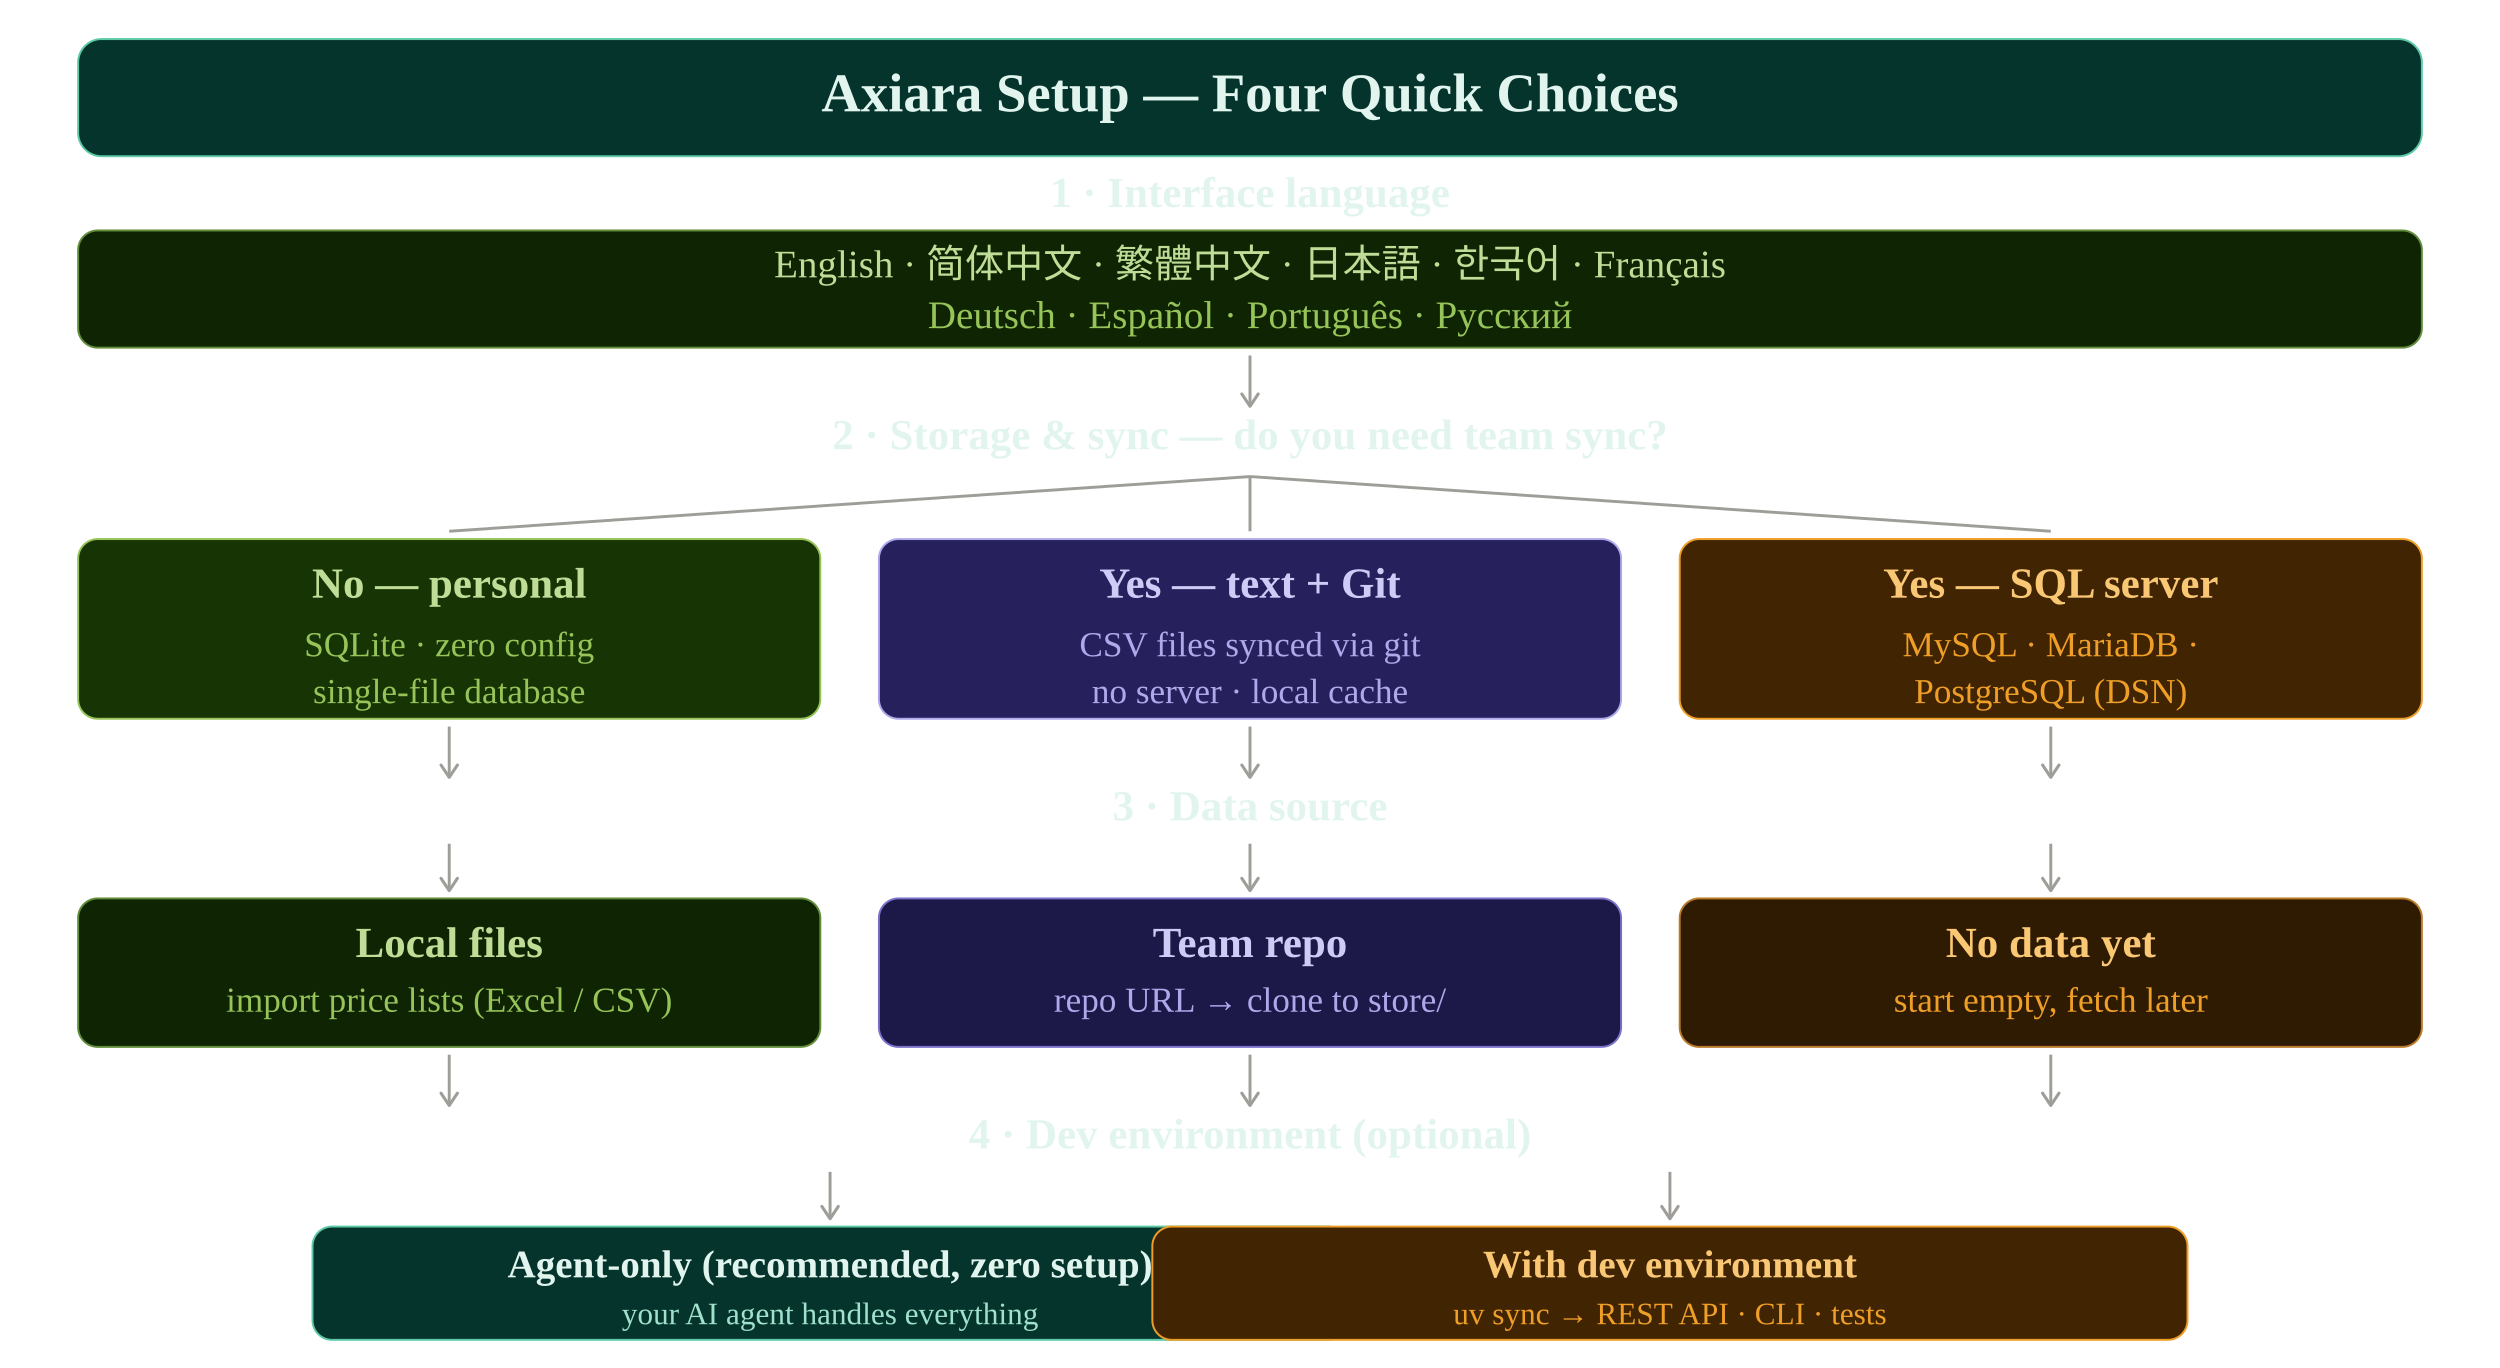
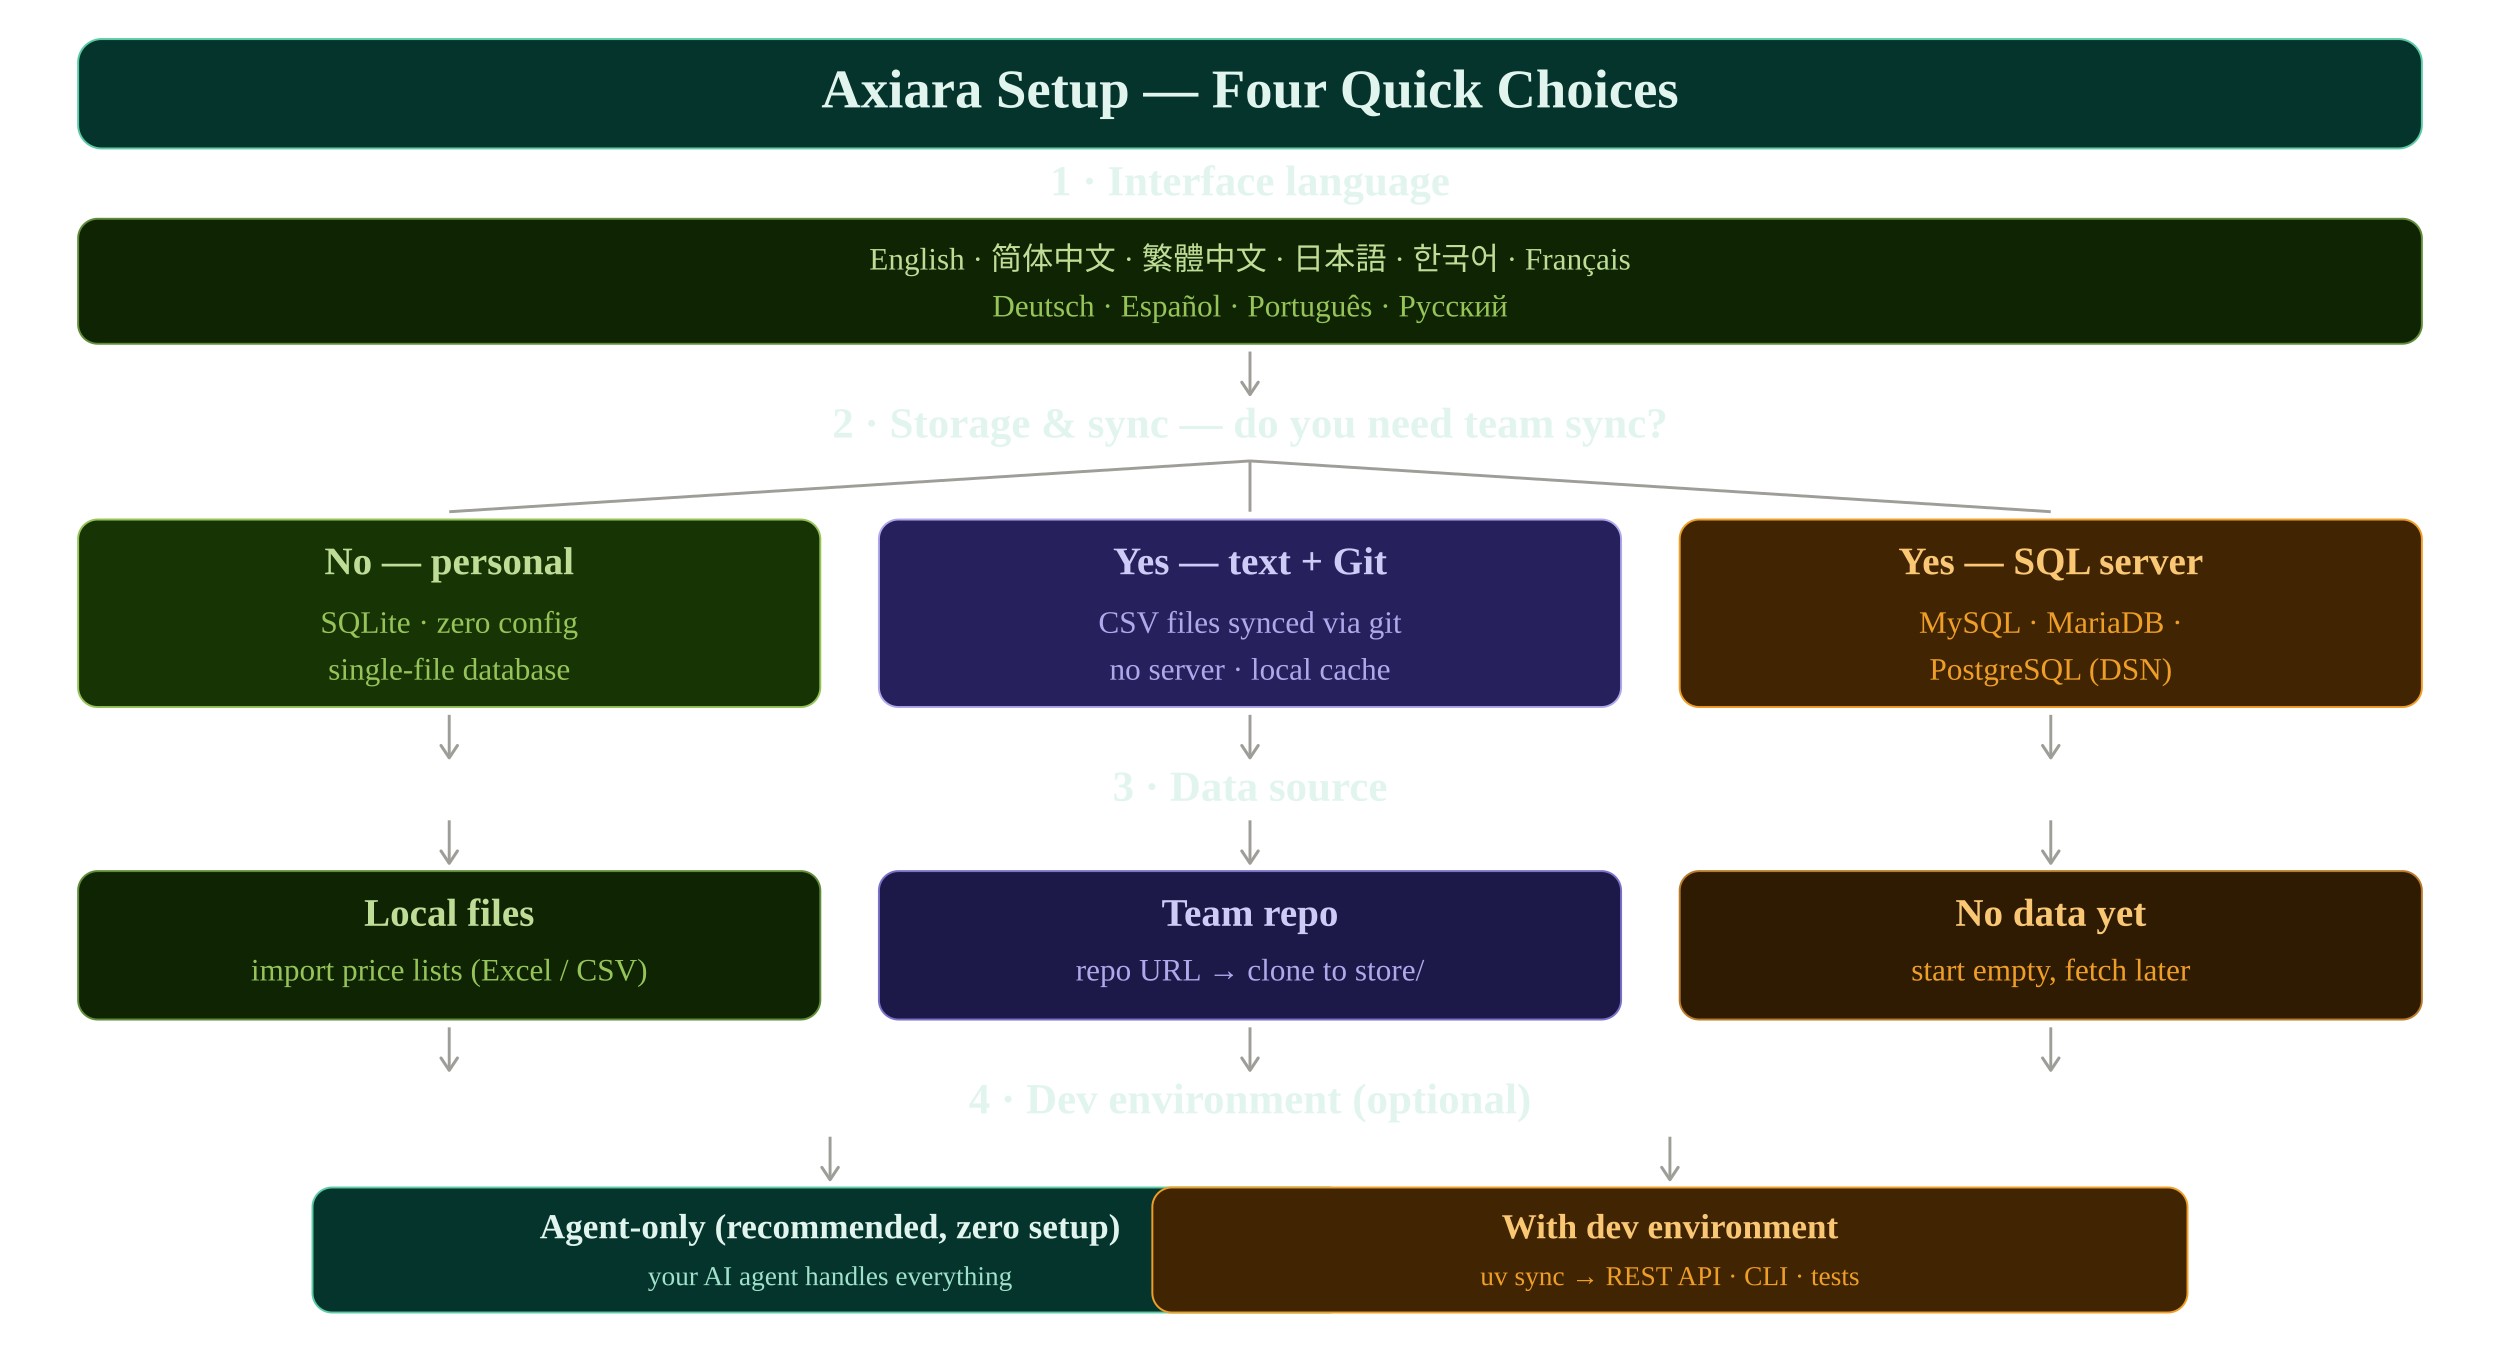
<svg xmlns="http://www.w3.org/2000/svg" viewBox="0 0 1280 700" width="100%" role="img">
  <defs>
    <marker id="arrow" viewBox="0 0 10 10" refX="8" refY="5" markerWidth="7" markerHeight="7" orient="auto-start-reverse">
      <path d="M2 1L8 5L2 9" fill="none" stroke="context-stroke" stroke-width="1.5" stroke-linecap="round" stroke-linejoin="round" />
    </marker>
  </defs>
-   <rect x="40" y="20" width="1200" height="60" rx="12" fill="#04342C" stroke="#5DCAA5" stroke-width="1" />
-   <text x="640" y="57" font-size="28" font-weight="600" fill="#E1F5EE" text-anchor="middle">Axiara Setup — Four Quick Choices</text>
-   <text x="640" y="106" font-size="22" font-weight="600" fill="#E1F5EE" text-anchor="middle">1 · Interface language</text>
-   <rect x="40" y="118" width="1200" height="60" rx="10" fill="#0E2402" stroke="#618D3A" stroke-width="1" />
-   <text x="640" y="142" font-size="20" fill="#C0DD97" text-anchor="middle">English · 简体中文 · 繁體中文 · 日本語 · 한국어 · Français</text>
-   <text x="640" y="168" font-size="20" fill="#97C459" text-anchor="middle">Deutsch · Español · Português · Русский</text>
-   <line x1="640" y1="182" x2="640" y2="208" stroke="#9E9D98" stroke-width="1.5" marker-end="url(#arrow)" />
-   <text x="640" y="230" font-size="22" font-weight="600" fill="#E1F5EE" text-anchor="middle">2 · Storage &amp; sync — do you need team sync?</text>
-   <line x1="640" y1="244" x2="230" y2="272" stroke="#9E9D98" stroke-width="1.5" />
-   <line x1="640" y1="244" x2="640" y2="272" stroke="#9E9D98" stroke-width="1.5" />
-   <line x1="640" y1="244" x2="1050" y2="272" stroke="#9E9D98" stroke-width="1.5" />
-   <rect x="40" y="276" width="380" height="92" rx="10" fill="#173404" stroke="#97C459" stroke-width="1" />
-   <text x="230" y="306" font-size="22" font-weight="600" fill="#C0DD97" text-anchor="middle">No — personal</text>
-   <text x="230" y="336" font-size="18" fill="#97C459" text-anchor="middle">SQLite · zero config</text>
-   <text x="230" y="360" font-size="18" fill="#97C459" text-anchor="middle">single-file database</text>
-   <rect x="450" y="276" width="380" height="92" rx="10" fill="#26215C" stroke="#AFA9EC" stroke-width="1" />
-   <text x="640" y="306" font-size="22" font-weight="600" fill="#CECBF6" text-anchor="middle">Yes — text + Git</text>
-   <text x="640" y="336" font-size="18" fill="#AFA9EC" text-anchor="middle">CSV files synced via git</text>
-   <text x="640" y="360" font-size="18" fill="#AFA9EC" text-anchor="middle">no server · local cache</text>
-   <rect x="860" y="276" width="380" height="92" rx="10" fill="#412402" stroke="#EF9F27" stroke-width="1" />
-   <text x="1050" y="306" font-size="22" font-weight="600" fill="#FAC775" text-anchor="middle">Yes — SQL server</text>
-   <text x="1050" y="336" font-size="18" fill="#EF9F27" text-anchor="middle">MySQL · MariaDB ·</text>
-   <text x="1050" y="360" font-size="18" fill="#EF9F27" text-anchor="middle">PostgreSQL (DSN)</text>
-   <line x1="230" y1="372" x2="230" y2="398" stroke="#9E9D98" stroke-width="1.5" marker-end="url(#arrow)" />
-   <line x1="640" y1="372" x2="640" y2="398" stroke="#9E9D98" stroke-width="1.5" marker-end="url(#arrow)" />
-   <line x1="1050" y1="372" x2="1050" y2="398" stroke="#9E9D98" stroke-width="1.5" marker-end="url(#arrow)" />
-   <text x="640" y="420" font-size="22" font-weight="600" fill="#E1F5EE" text-anchor="middle">3 · Data source</text>
-   <line x1="230" y1="432" x2="230" y2="456" stroke="#9E9D98" stroke-width="1.5" marker-end="url(#arrow)" />
-   <line x1="640" y1="432" x2="640" y2="456" stroke="#9E9D98" stroke-width="1.5" marker-end="url(#arrow)" />
-   <line x1="1050" y1="432" x2="1050" y2="456" stroke="#9E9D98" stroke-width="1.5" marker-end="url(#arrow)" />
-   <rect x="40" y="460" width="380" height="76" rx="10" fill="#0E2402" stroke="#618D3A" stroke-width="1" />
-   <text x="230" y="490" font-size="22" font-weight="600" fill="#C0DD97" text-anchor="middle">Local files</text>
-   <text x="230" y="518" font-size="18" fill="#97C459" text-anchor="middle">import price lists (Excel / CSV)</text>
-   <rect x="450" y="460" width="380" height="76" rx="10" fill="#1C1848" stroke="#7A71C9" stroke-width="1" />
-   <text x="640" y="490" font-size="22" font-weight="600" fill="#CECBF6" text-anchor="middle">Team repo</text>
-   <text x="640" y="518" font-size="18" fill="#AFA9EC" text-anchor="middle">repo URL → clone to store/</text>
-   <rect x="860" y="460" width="380" height="76" rx="10" fill="#2F1B02" stroke="#B97B2A" stroke-width="1" />
-   <text x="1050" y="490" font-size="22" font-weight="600" fill="#FAC775" text-anchor="middle">No data yet</text>
-   <text x="1050" y="518" font-size="18" fill="#EF9F27" text-anchor="middle">start empty, fetch later</text>
-   <line x1="230" y1="540" x2="230" y2="566" stroke="#9E9D98" stroke-width="1.5" marker-end="url(#arrow)" />
-   <line x1="640" y1="540" x2="640" y2="566" stroke="#9E9D98" stroke-width="1.5" marker-end="url(#arrow)" />
-   <line x1="1050" y1="540" x2="1050" y2="566" stroke="#9E9D98" stroke-width="1.5" marker-end="url(#arrow)" />
-   <text x="640" y="588" font-size="22" font-weight="600" fill="#E1F5EE" text-anchor="middle">4 · Dev environment (optional)</text>
-   <line x1="425" y1="600" x2="425" y2="624" stroke="#9E9D98" stroke-width="1.5" marker-end="url(#arrow)" />
-   <line x1="855" y1="600" x2="855" y2="624" stroke="#9E9D98" stroke-width="1.5" marker-end="url(#arrow)" />
-   <rect x="160" y="628" width="530" height="58" rx="10" fill="#04342C" stroke="#5DCAA5" stroke-width="1" />
-   <text x="425" y="654" font-size="20" font-weight="600" fill="#E1F5EE" text-anchor="middle">Agent-only (recommended, zero setup)</text>
-   <text x="425" y="678" font-size="16" fill="#9FE1CB" text-anchor="middle">your AI agent handles everything</text>
-   <rect x="590" y="628" width="530" height="58" rx="10" fill="#412402" stroke="#EF9F27" stroke-width="1" />
-   <text x="855" y="654" font-size="20" font-weight="600" fill="#FAC775" text-anchor="middle">With dev environment</text>
-   <text x="855" y="678" font-size="16" fill="#EF9F27" text-anchor="middle">uv sync → REST API · CLI · tests</text>
+   <rect x="40" y="20" width="1200" height="56" rx="12" fill="#04342C" stroke="#5DCAA5" stroke-width="1" />
+   <text x="640" y="55" font-size="28" font-weight="600" fill="#E1F5EE" text-anchor="middle">Axiara Setup — Four Quick Choices</text>
+   <text x="640" y="100" font-size="22" font-weight="600" fill="#E1F5EE" text-anchor="middle">1 · Interface language</text>
+   <rect x="40" y="112" width="1200" height="64" rx="10" fill="#0E2402" stroke="#618D3A" stroke-width="1" />
+   <text x="640" y="138" font-size="16" fill="#C0DD97" text-anchor="middle">English · 简体中文 · 繁體中文 · 日本語 · 한국어 · Français</text>
+   <text x="640" y="162" font-size="16" fill="#97C459" text-anchor="middle">Deutsch · Español · Português · Русский</text>
+   <line x1="640" y1="180" x2="640" y2="202" stroke="#9E9D98" stroke-width="1.5" marker-end="url(#arrow)" />
+   <text x="640" y="224" font-size="22" font-weight="600" fill="#E1F5EE" text-anchor="middle">2 · Storage &amp; sync — do you need team sync?</text>
+   <line x1="640" y1="236" x2="230" y2="262" stroke="#9E9D98" stroke-width="1.5" />
+   <line x1="640" y1="236" x2="640" y2="262" stroke="#9E9D98" stroke-width="1.5" />
+   <line x1="640" y1="236" x2="1050" y2="262" stroke="#9E9D98" stroke-width="1.5" />
+   <rect x="40" y="266" width="380" height="96" rx="10" fill="#173404" stroke="#97C459" stroke-width="1" />
+   <text x="230" y="294" font-size="20" font-weight="600" fill="#C0DD97" text-anchor="middle">No — personal</text>
+   <text x="230" y="324" font-size="16" fill="#97C459" text-anchor="middle">SQLite · zero config</text>
+   <text x="230" y="348" font-size="16" fill="#97C459" text-anchor="middle">single-file database</text>
+   <rect x="450" y="266" width="380" height="96" rx="10" fill="#26215C" stroke="#AFA9EC" stroke-width="1" />
+   <text x="640" y="294" font-size="20" font-weight="600" fill="#CECBF6" text-anchor="middle">Yes — text + Git</text>
+   <text x="640" y="324" font-size="16" fill="#AFA9EC" text-anchor="middle">CSV files synced via git</text>
+   <text x="640" y="348" font-size="16" fill="#AFA9EC" text-anchor="middle">no server · local cache</text>
+   <rect x="860" y="266" width="380" height="96" rx="10" fill="#412402" stroke="#EF9F27" stroke-width="1" />
+   <text x="1050" y="294" font-size="20" font-weight="600" fill="#FAC775" text-anchor="middle">Yes — SQL server</text>
+   <text x="1050" y="324" font-size="16" fill="#EF9F27" text-anchor="middle">MySQL · MariaDB ·</text>
+   <text x="1050" y="348" font-size="16" fill="#EF9F27" text-anchor="middle">PostgreSQL (DSN)</text>
+   <line x1="230" y1="366" x2="230" y2="388" stroke="#9E9D98" stroke-width="1.5" marker-end="url(#arrow)" />
+   <line x1="640" y1="366" x2="640" y2="388" stroke="#9E9D98" stroke-width="1.5" marker-end="url(#arrow)" />
+   <line x1="1050" y1="366" x2="1050" y2="388" stroke="#9E9D98" stroke-width="1.5" marker-end="url(#arrow)" />
+   <text x="640" y="410" font-size="22" font-weight="600" fill="#E1F5EE" text-anchor="middle">3 · Data source</text>
+   <line x1="230" y1="420" x2="230" y2="442" stroke="#9E9D98" stroke-width="1.5" marker-end="url(#arrow)" />
+   <line x1="640" y1="420" x2="640" y2="442" stroke="#9E9D98" stroke-width="1.5" marker-end="url(#arrow)" />
+   <line x1="1050" y1="420" x2="1050" y2="442" stroke="#9E9D98" stroke-width="1.5" marker-end="url(#arrow)" />
+   <rect x="40" y="446" width="380" height="76" rx="10" fill="#0E2402" stroke="#618D3A" stroke-width="1" />
+   <text x="230" y="474" font-size="20" font-weight="600" fill="#C0DD97" text-anchor="middle">Local files</text>
+   <text x="230" y="502" font-size="16" fill="#97C459" text-anchor="middle">import price lists (Excel / CSV)</text>
+   <rect x="450" y="446" width="380" height="76" rx="10" fill="#1C1848" stroke="#7A71C9" stroke-width="1" />
+   <text x="640" y="474" font-size="20" font-weight="600" fill="#CECBF6" text-anchor="middle">Team repo</text>
+   <text x="640" y="502" font-size="16" fill="#AFA9EC" text-anchor="middle">repo URL → clone to store/</text>
+   <rect x="860" y="446" width="380" height="76" rx="10" fill="#2F1B02" stroke="#B97B2A" stroke-width="1" />
+   <text x="1050" y="474" font-size="20" font-weight="600" fill="#FAC775" text-anchor="middle">No data yet</text>
+   <text x="1050" y="502" font-size="16" fill="#EF9F27" text-anchor="middle">start empty, fetch later</text>
+   <line x1="230" y1="526" x2="230" y2="548" stroke="#9E9D98" stroke-width="1.5" marker-end="url(#arrow)" />
+   <line x1="640" y1="526" x2="640" y2="548" stroke="#9E9D98" stroke-width="1.5" marker-end="url(#arrow)" />
+   <line x1="1050" y1="526" x2="1050" y2="548" stroke="#9E9D98" stroke-width="1.5" marker-end="url(#arrow)" />
+   <text x="640" y="570" font-size="22" font-weight="600" fill="#E1F5EE" text-anchor="middle">4 · Dev environment (optional)</text>
+   <line x1="425" y1="582" x2="425" y2="604" stroke="#9E9D98" stroke-width="1.5" marker-end="url(#arrow)" />
+   <line x1="855" y1="582" x2="855" y2="604" stroke="#9E9D98" stroke-width="1.5" marker-end="url(#arrow)" />
+   <rect x="160" y="608" width="530" height="64" rx="10" fill="#04342C" stroke="#5DCAA5" stroke-width="1" />
+   <text x="425" y="634" font-size="18" font-weight="600" fill="#E1F5EE" text-anchor="middle">Agent-only (recommended, zero setup)</text>
+   <text x="425" y="658" font-size="14" fill="#9FE1CB" text-anchor="middle">your AI agent handles everything</text>
+   <rect x="590" y="608" width="530" height="64" rx="10" fill="#412402" stroke="#EF9F27" stroke-width="1" />
+   <text x="855" y="634" font-size="18" font-weight="600" fill="#FAC775" text-anchor="middle">With dev environment</text>
+   <text x="855" y="658" font-size="14" fill="#EF9F27" text-anchor="middle">uv sync → REST API · CLI · tests</text>
</svg>
